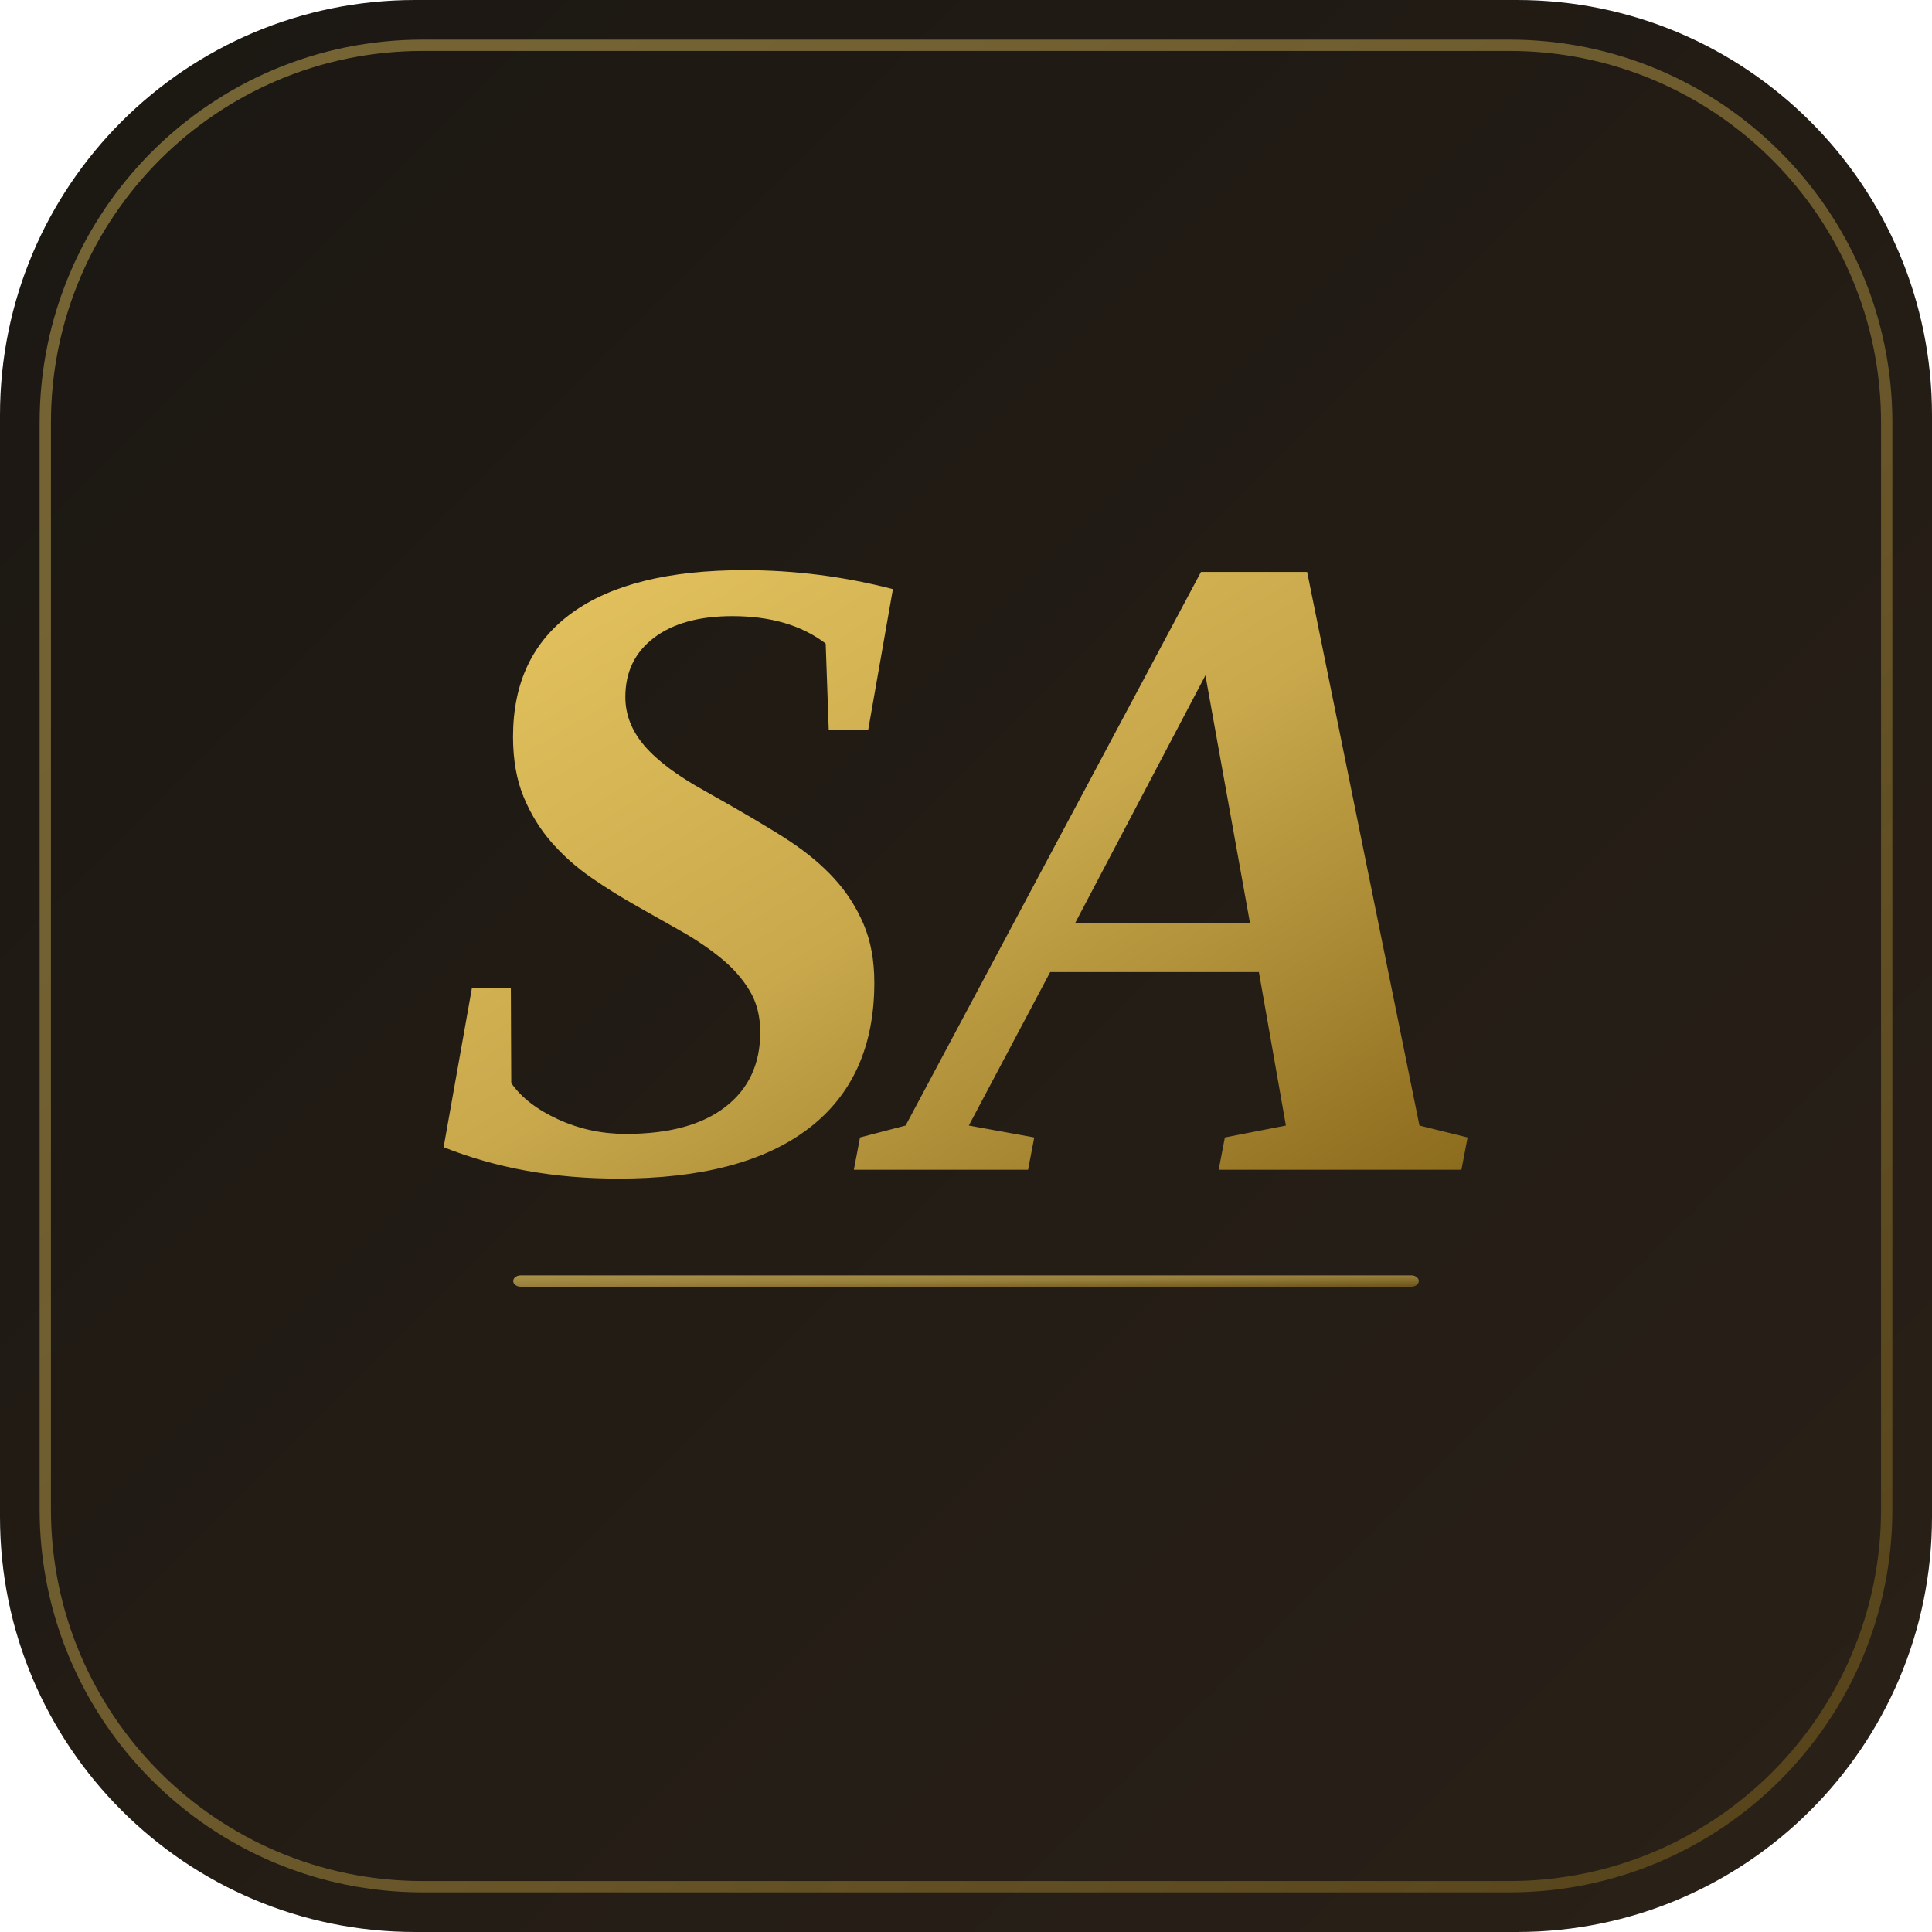
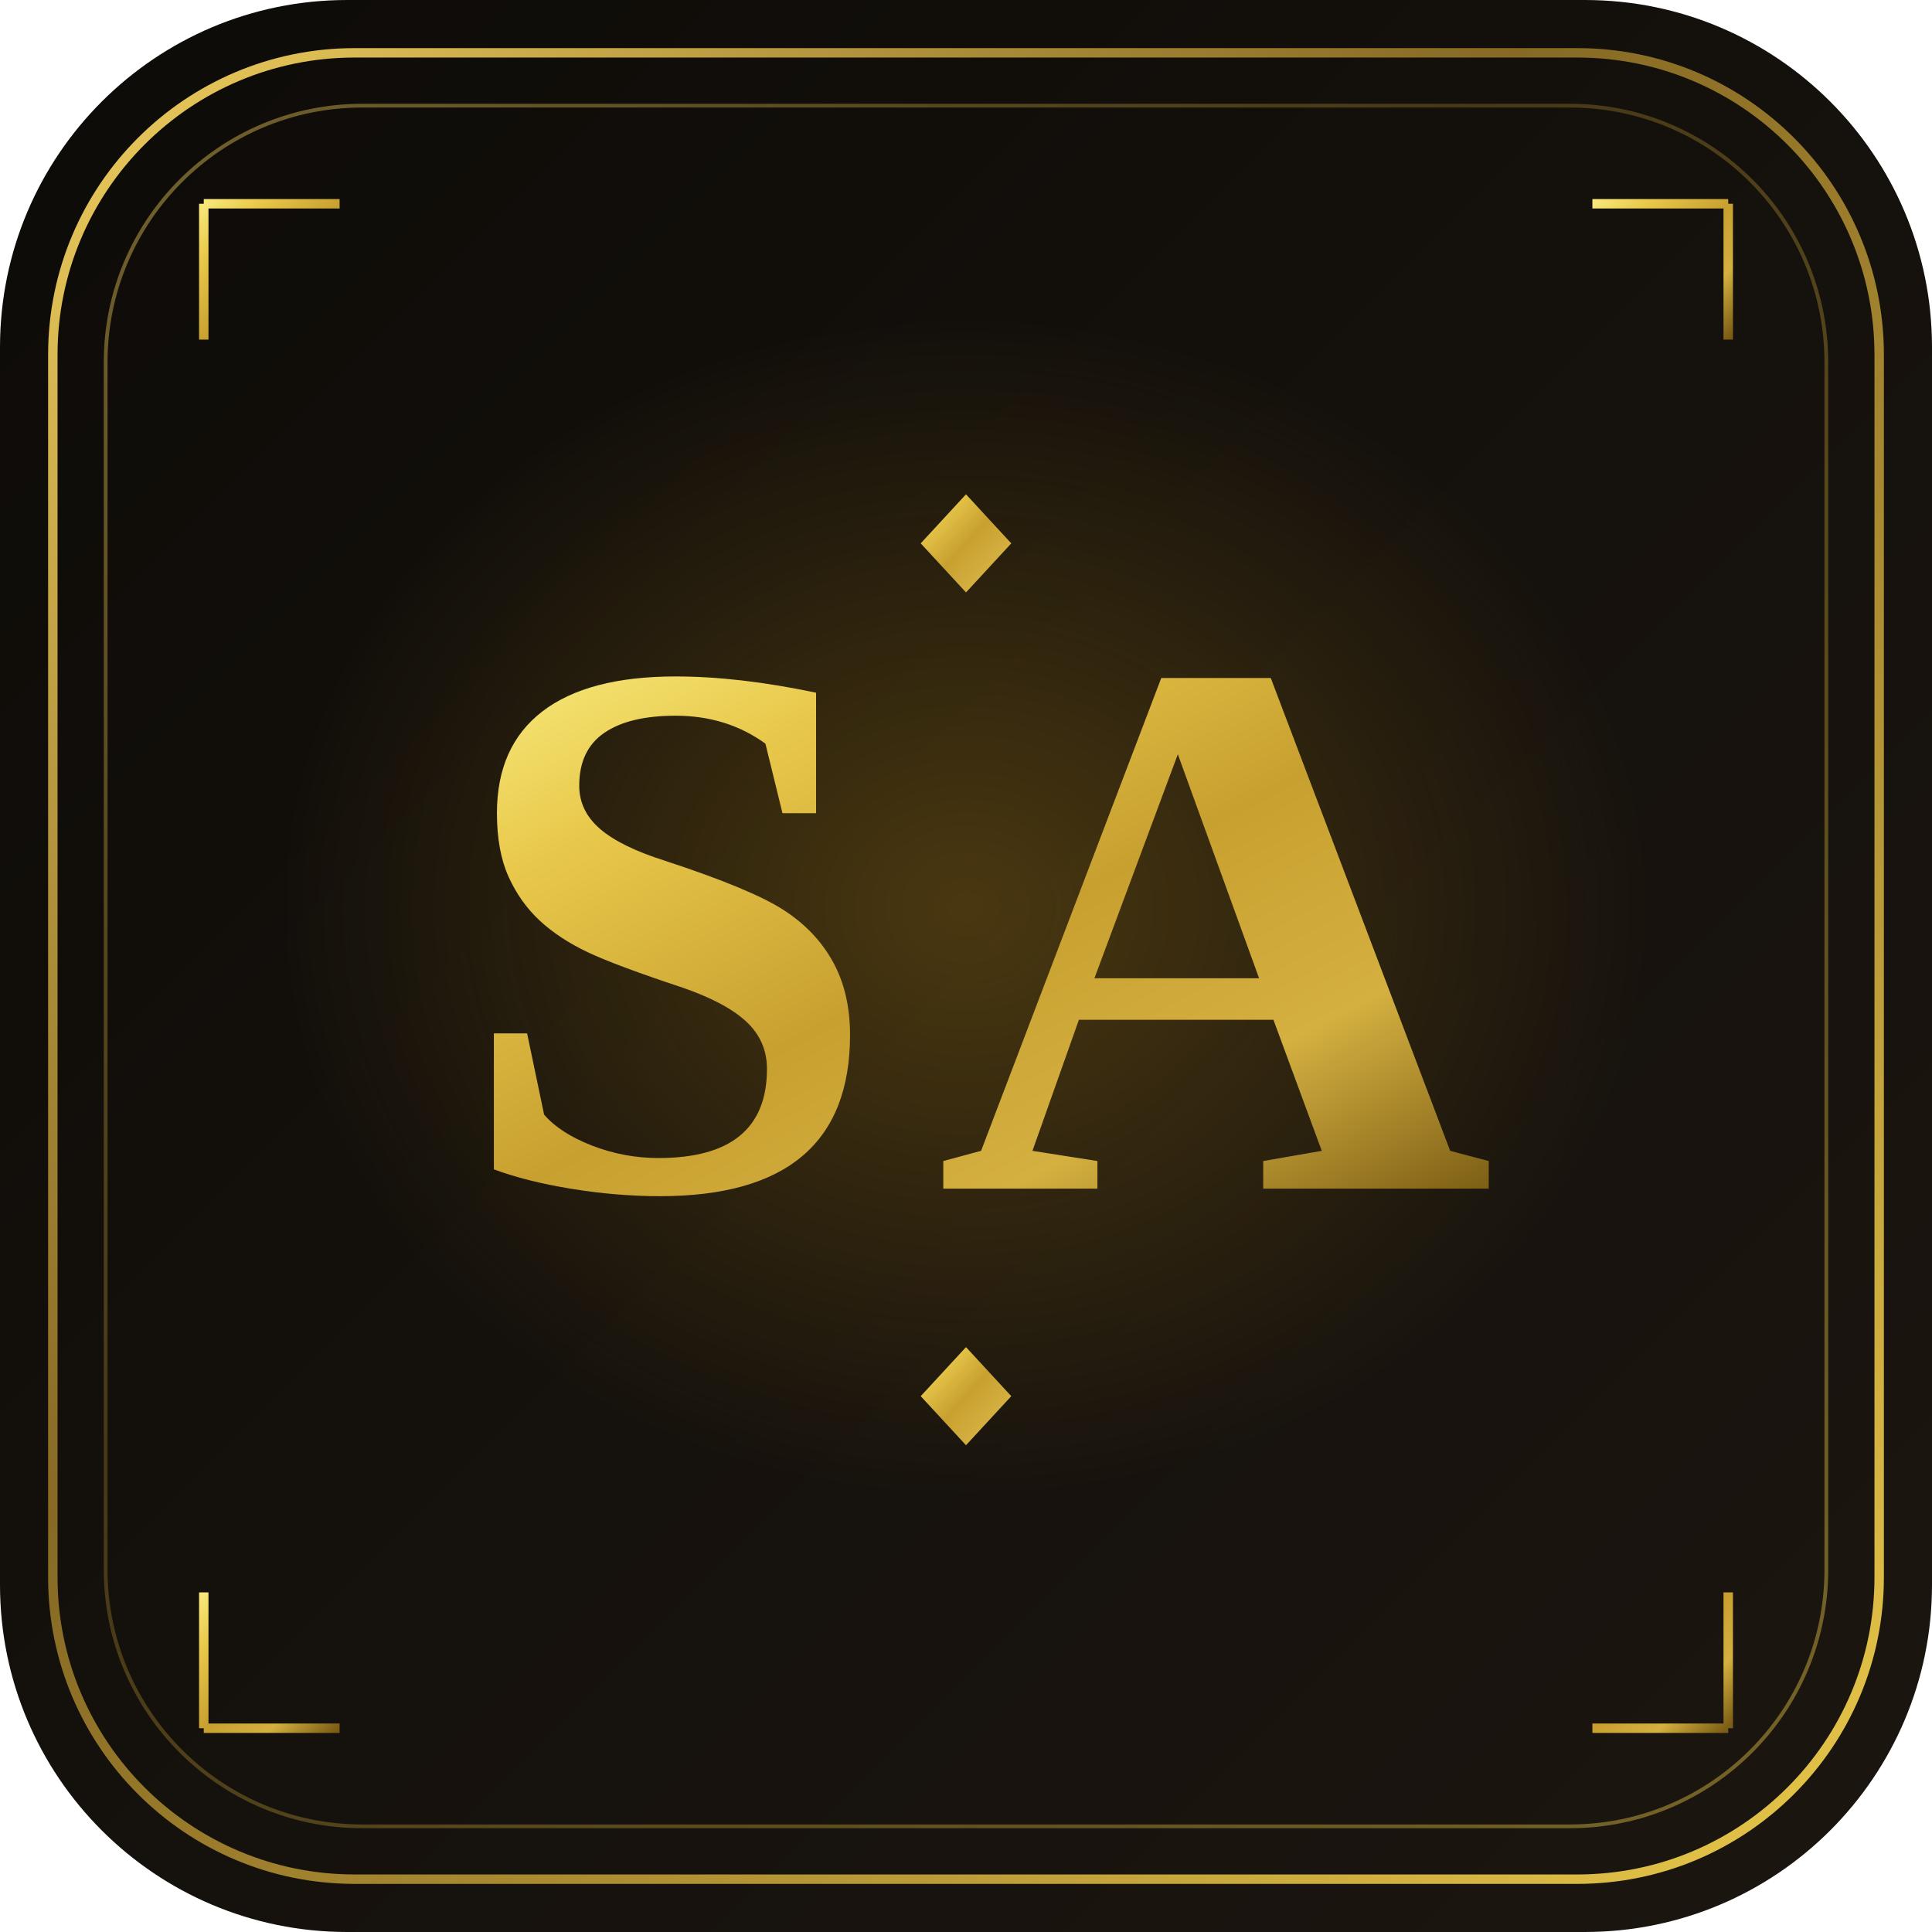
<svg xmlns="http://www.w3.org/2000/svg" width="32" height="32" viewBox="0 0 512 512">
  <defs>
    <linearGradient id="bg" x1="0%" y1="0%" x2="100%" y2="100%">
-       <stop offset="0%" stop-color="#1b1712" />
-       <stop offset="100%" stop-color="#2a2118" />
+       <stop offset="0%" stop-color="#0d0b08" />
+       <stop offset="100%" stop-color="#1c1610" />
    </linearGradient>
    <linearGradient id="gold" x1="0%" y1="0%" x2="100%" y2="100%">
-       <stop offset="0%" stop-color="#e6c560" />
-       <stop offset="50%" stop-color="#c8a84b" />
-       <stop offset="100%" stop-color="#8a6a1c" />
+       <stop offset="0%" stop-color="#f7e87a" />
+       <stop offset="20%" stop-color="#e8c84a" />
+       <stop offset="50%" stop-color="#c8a030" />
+       <stop offset="75%" stop-color="#d4b040" />
+       <stop offset="100%" stop-color="#7a5c14" />
    </linearGradient>
+     <linearGradient id="frame" x1="0%" y1="0%" x2="100%" y2="100%">
+       <stop offset="0%" stop-color="#f0d060" />
+       <stop offset="40%" stop-color="#b8902f" stop-opacity="0.7" />
+       <stop offset="100%" stop-color="#e8c84a" />
+     </linearGradient>
+     <radialGradient id="glow" cx="50%" cy="48%" r="42%">
+       <stop offset="0%" stop-color="#c8951a" stop-opacity="0.30" />
+       <stop offset="100%" stop-color="#c8951a" stop-opacity="0" />
+     </radialGradient>
  </defs>
-   <rect width="512" height="512" rx="110" ry="110" fill="url(#bg)" />
-   <rect x="12" y="12" width="488" height="488" rx="100" ry="100" fill="none" stroke="url(#gold)" stroke-width="3" opacity="0.45" />
-   <text x="256" y="310" font-family="Georgia,'Times New Roman',serif" font-size="240" font-weight="bold" font-style="italic" text-anchor="middle" fill="url(#gold)" letter-spacing="-8">SA</text>
-   <rect x="136" y="338" width="240" height="3" rx="2" fill="url(#gold)" opacity="0.7" />
+   <rect width="512" height="512" rx="92" fill="url(#bg)" />
+   <ellipse cx="256" cy="248" rx="215" ry="185" fill="url(#glow)" />
+   <rect x="14" y="14" width="484" height="484" rx="80" fill="none" stroke="url(#frame)" stroke-width="2.5" />
+   <rect x="28" y="28" width="456" height="456" rx="68" fill="none" stroke="url(#frame)" stroke-width="1" opacity="0.45" />
+   <path d="M54,54 L90,54 M54,54 L54,90" stroke="url(#gold)" stroke-width="2.5" fill="none" />
+   <path d="M458,54 L422,54 M458,54 L458,90" stroke="url(#gold)" stroke-width="2.5" fill="none" />
+   <path d="M54,458 L90,458 M54,458 L54,422" stroke="url(#gold)" stroke-width="2.5" fill="none" />
+   <path d="M458,458 L422,458 M458,458 L458,422" stroke="url(#gold)" stroke-width="2.5" fill="none" />
+   <line x1="90" y1="144" x2="236" y2="144" stroke="url(#frame)" stroke-width="1.5" opacity="0.8" />
+   <line x1="276" y1="144" x2="422" y2="144" stroke="url(#frame)" stroke-width="1.5" opacity="0.8" />
+   <polygon points="256,131 268,144 256,157 244,144" fill="url(#gold)" />
+   <line x1="90" y1="370" x2="236" y2="370" stroke="url(#frame)" stroke-width="1.5" opacity="0.8" />
+   <line x1="276" y1="370" x2="422" y2="370" stroke="url(#frame)" stroke-width="1.5" opacity="0.8" />
+   <polygon points="256,357 268,370 256,383 244,370" fill="url(#gold)" />
+   <text x="258" y="315" font-family="Georgia,'Times New Roman',serif" font-size="205" font-weight="bold" text-anchor="middle" fill="url(#gold)" letter-spacing="14">SA</text>
</svg>
